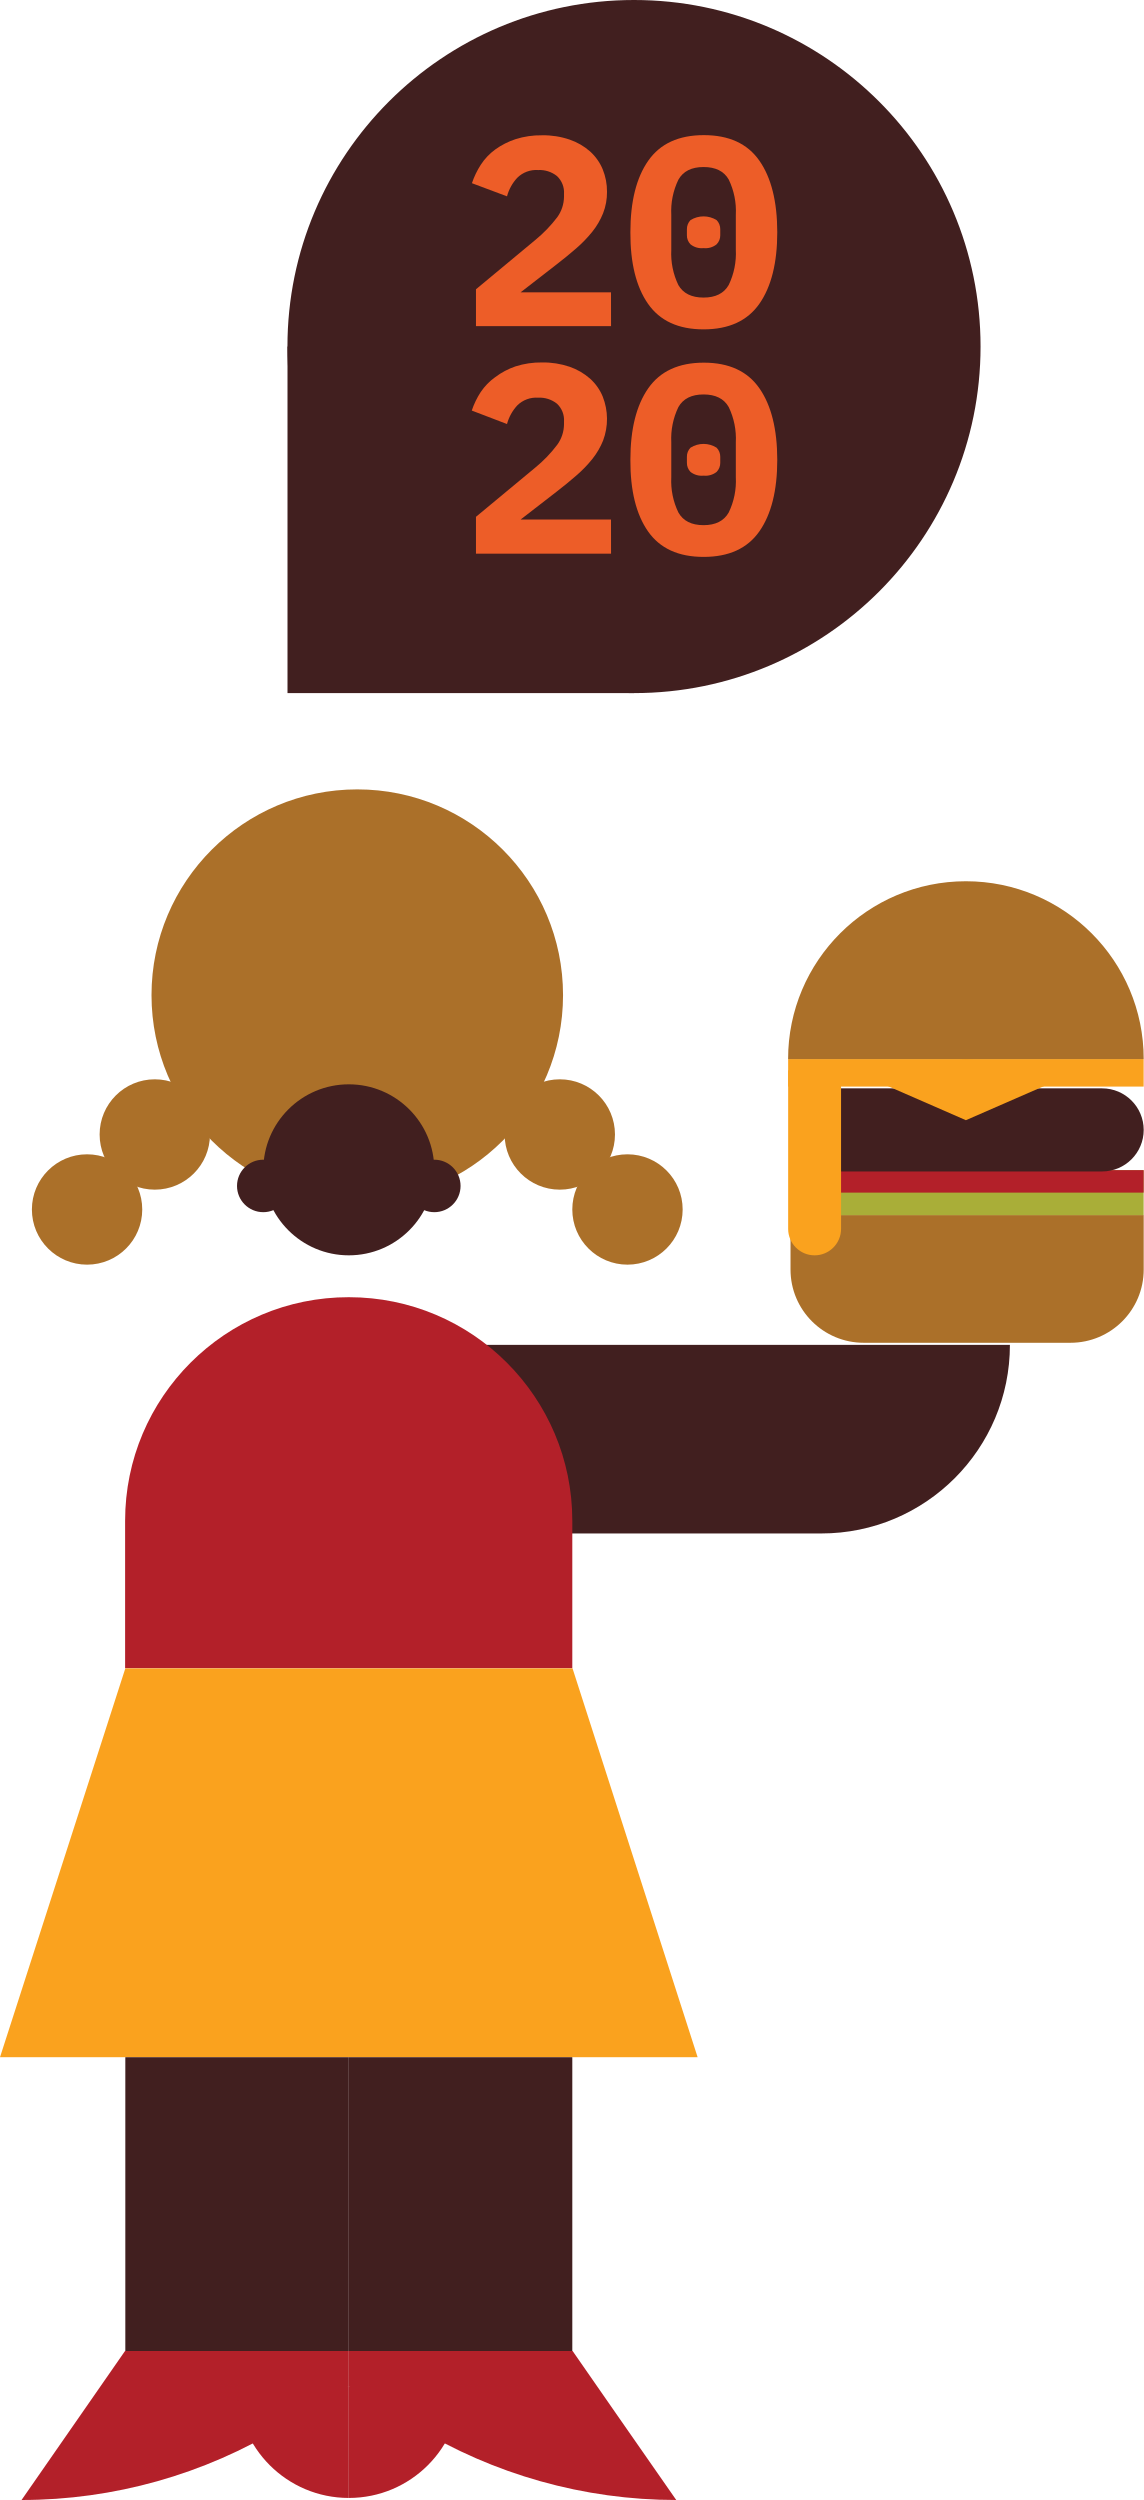
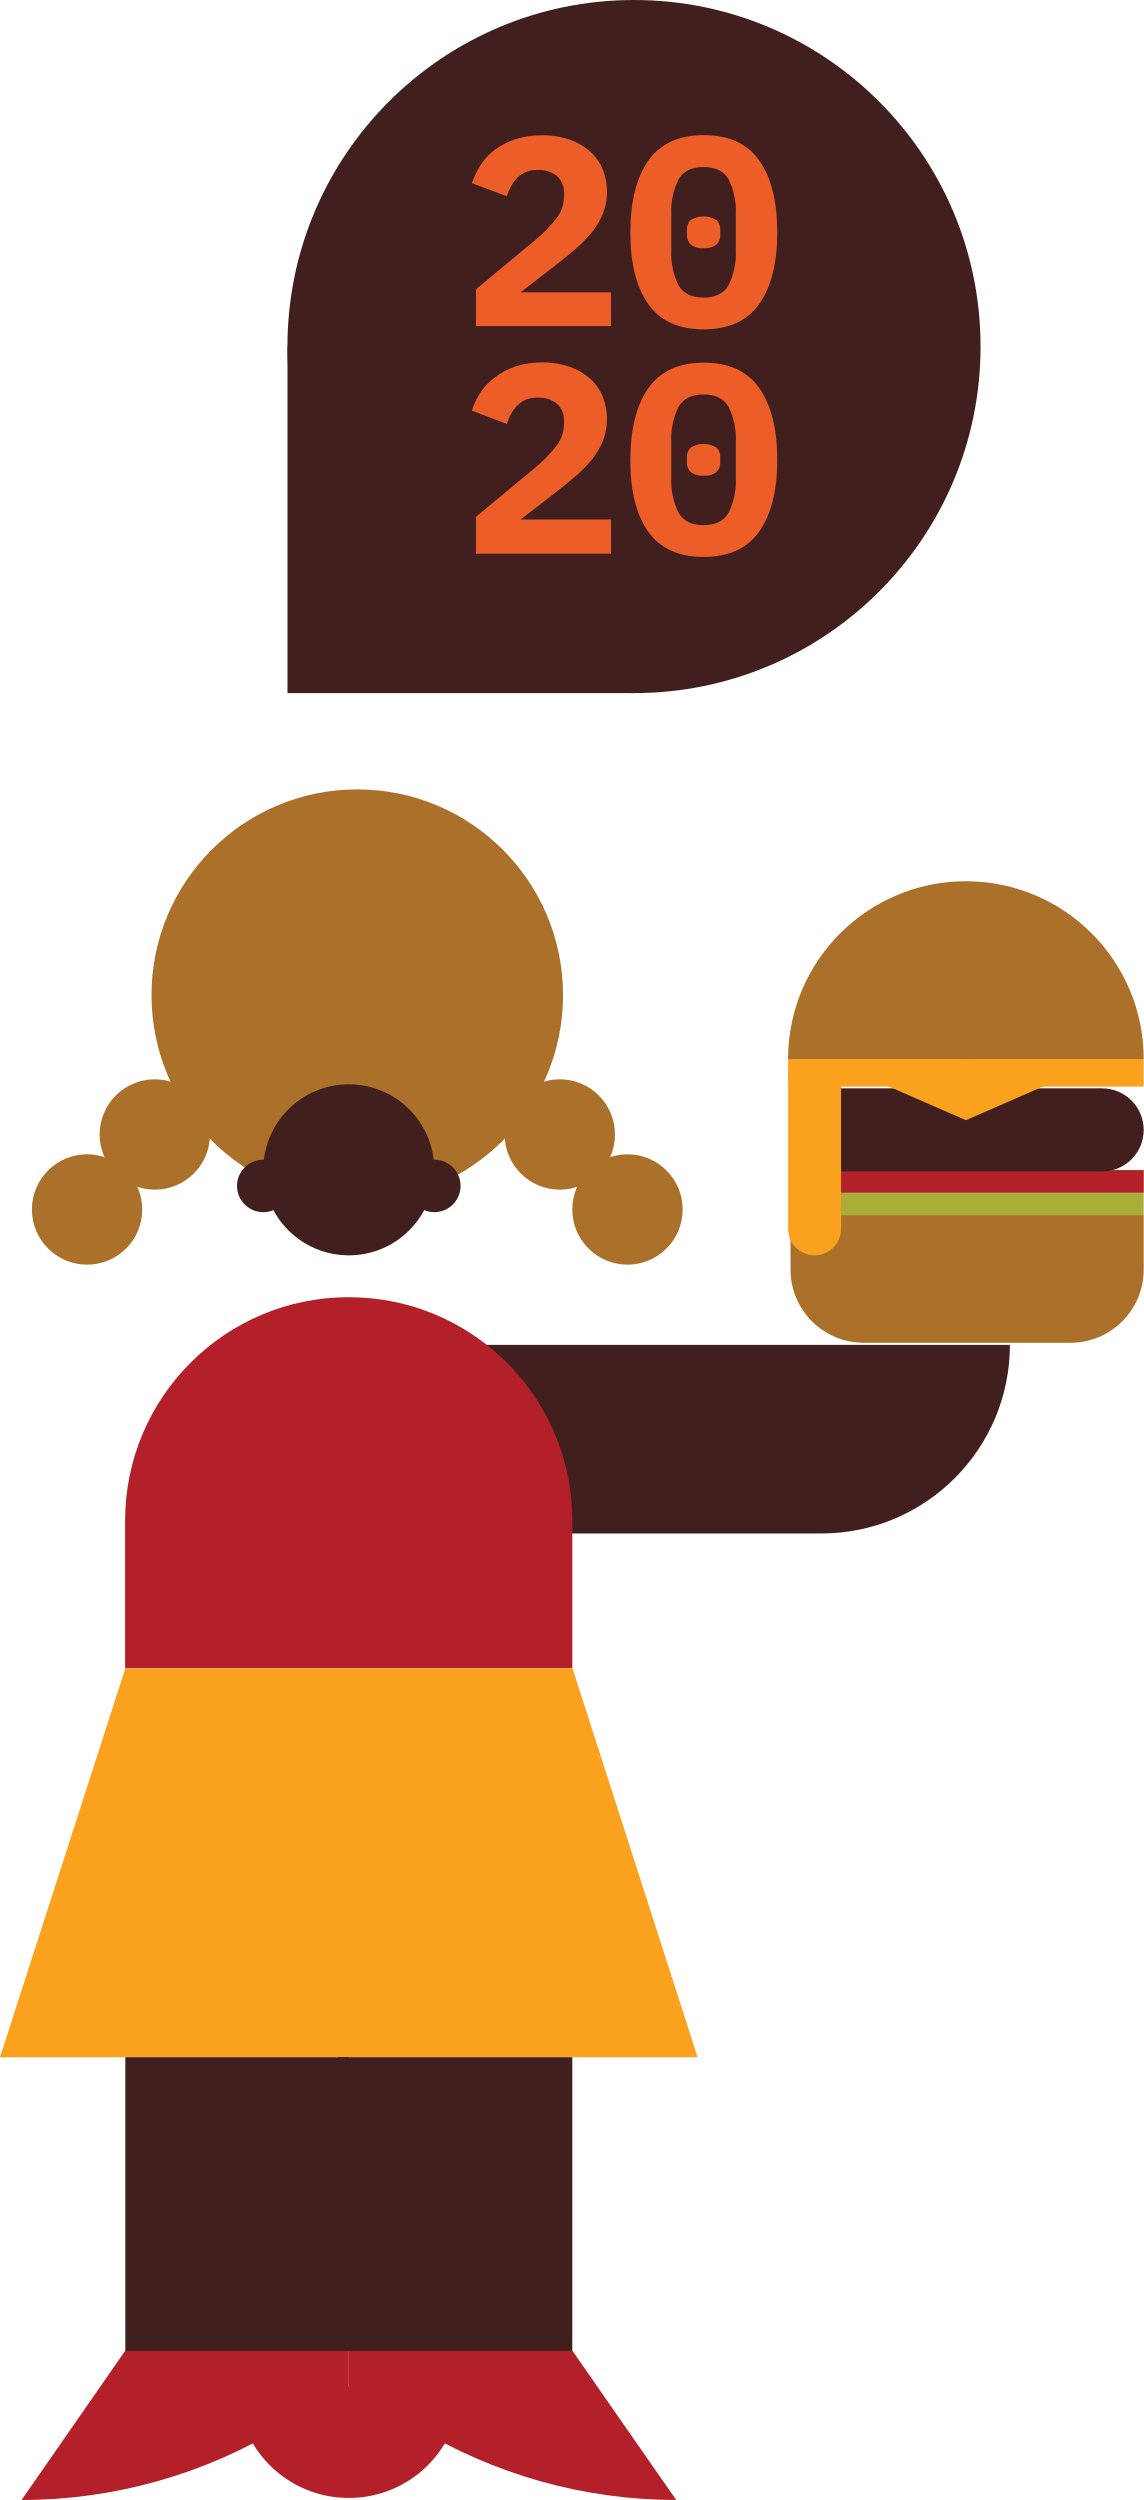
<svg xmlns="http://www.w3.org/2000/svg" viewBox="0 0 212.27 464">
  <defs>
    <style>.cls-1{fill:#411f1f;}.cls-2{isolation:isolate;}.cls-3{fill:#ed5d28;}.cls-4{fill:#ab7029;}.cls-5{fill:#b32029;}.cls-6{fill:#faa21e;}.cls-7{fill:#a9ae38;}</style>
  </defs>
  <g id="Layer_2" data-name="Layer 2">
    <g id="website_artwork" data-name="website artwork">
      <g id="Group_28" data-name="Group 28">
        <g id="Group_8" data-name="Group 8">
          <circle id="Ellipse_10" data-name="Ellipse 10" class="cls-1" cx="117.67" cy="64.32" r="64.32" />
          <rect id="Rectangle_34" data-name="Rectangle 34" class="cls-1" x="53.36" y="64.32" width="64.32" height="64.32" />
          <g id="_20_20" data-name=" 20 20" class="cls-2">
            <g class="cls-2">
              <path class="cls-3" d="M113.41,60.53H88.34V53.69l11-9.14a24.93,24.93,0,0,0,4.09-4.24,6.59,6.59,0,0,0,1.25-3.8V36a4.18,4.18,0,0,0-1.3-3.32,5.16,5.16,0,0,0-3.5-1.12A5,5,0,0,0,96,33a8.13,8.13,0,0,0-1.9,3.44L87.59,34a15.24,15.24,0,0,1,1.65-3.43,10.82,10.82,0,0,1,2.67-2.82,13.78,13.78,0,0,1,3.77-1.92,15.53,15.53,0,0,1,4.94-.72,15,15,0,0,1,5.1.8,11.17,11.17,0,0,1,3.79,2.19,9.24,9.24,0,0,1,2.35,3.32,10.83,10.83,0,0,1,.8,4.17,10.62,10.62,0,0,1-.73,4,13.4,13.4,0,0,1-2,3.42,23.51,23.51,0,0,1-3,3.1q-1.72,1.5-3.67,3l-6.64,5.15h16.78Z" />
              <path class="cls-3" d="M130.58,61.13q-7,0-10.31-4.75T117,43.1q0-8.54,3.32-13.28t10.31-4.74q7,0,10.31,4.74t3.32,13.28q0,8.53-3.32,13.28T130.58,61.13Zm0-5.9q3.34,0,4.67-2.34a13.48,13.48,0,0,0,1.32-6.54V39.86a13.42,13.42,0,0,0-1.32-6.54Q133.93,31,130.58,31c-2.23,0-3.78.78-4.67,2.35a13.42,13.42,0,0,0-1.32,6.54v6.49a13.48,13.48,0,0,0,1.32,6.54C126.8,54.45,128.35,55.23,130.58,55.23Zm0-9.18a3.3,3.3,0,0,1-2.42-.7,2.35,2.35,0,0,1-.67-1.7v-1.1a2.37,2.37,0,0,1,.67-1.7,4.59,4.59,0,0,1,4.84,0,2.38,2.38,0,0,1,.68,1.7v1.1a2.36,2.36,0,0,1-.68,1.7A3.29,3.29,0,0,1,130.58,46.05Z" />
            </g>
            <g class="cls-2">
              <path class="cls-3" d="M113.41,102.76H88.34V95.92l11-9.13a24.56,24.56,0,0,0,4.09-4.25,6.56,6.56,0,0,0,1.25-3.79v-.5a4.16,4.16,0,0,0-1.3-3.32,5.16,5.16,0,0,0-3.5-1.12A5,5,0,0,0,96,75.25a8.22,8.22,0,0,0-1.9,3.45l-6.54-2.5a15,15,0,0,1,1.65-3.42A10.82,10.82,0,0,1,91.91,70,13.51,13.51,0,0,1,95.68,68a15.52,15.52,0,0,1,4.94-.73,15.25,15.25,0,0,1,5.1.8,11.36,11.36,0,0,1,3.79,2.2,9.15,9.15,0,0,1,2.35,3.32,11.35,11.35,0,0,1,.07,8.19,13.75,13.75,0,0,1-2,3.42,23.45,23.45,0,0,1-3,3.09q-1.72,1.5-3.67,3l-6.64,5.14h16.78Z" />
              <path class="cls-3" d="M130.58,103.36q-7,0-10.31-4.74T117,85.34q0-8.53,3.32-13.28t10.31-4.75q7,0,10.31,4.75t3.32,13.28q0,8.53-3.32,13.28T130.58,103.36Zm0-5.89q3.34,0,4.67-2.35a13.42,13.42,0,0,0,1.32-6.54V82.09a13.48,13.48,0,0,0-1.32-6.54q-1.32-2.34-4.67-2.34c-2.23,0-3.78.78-4.67,2.34a13.48,13.48,0,0,0-1.32,6.54v6.49a13.42,13.42,0,0,0,1.32,6.54C126.8,96.69,128.35,97.47,130.58,97.47Zm0-9.19a3.35,3.35,0,0,1-2.42-.69,2.37,2.37,0,0,1-.67-1.7v-1.1a2.35,2.35,0,0,1,.67-1.7,4.53,4.53,0,0,1,4.84,0,2.36,2.36,0,0,1,.68,1.7v1.1a2.38,2.38,0,0,1-.68,1.7A3.33,3.33,0,0,1,130.58,88.28Z" />
            </g>
          </g>
        </g>
        <g id="Group_16" data-name="Group 16">
          <path id="Rectangle_87" data-name="Rectangle 87" class="cls-1" d="M84.32,249.61H187.44a35,35,0,0,1-35,35H84.32v-35Z" />
          <circle id="Ellipse_15" data-name="Ellipse 15" class="cls-4" cx="66.31" cy="184.7" r="38.19" />
          <path id="Rectangle_88" data-name="Rectangle 88" class="cls-5" d="M64.74,240.76h0a41.48,41.48,0,0,1,41.48,41.48h0v27.39h-83V282.25A41.49,41.49,0,0,1,64.74,240.76Z" />
          <path id="Path_249" data-name="Path 249" class="cls-6" d="M129.48,381.82H0l23.26-72.17h83Z" />
          <rect id="Rectangle_89" data-name="Rectangle 89" class="cls-1" x="23.26" y="381.82" width="41.48" height="54.54" />
-           <rect id="Rectangle_90" data-name="Rectangle 90" class="cls-1" x="64.74" y="381.82" width="41.48" height="54.54" />
+           <rect id="Rectangle_90" data-name="Rectangle 90" class="cls-1" x="62.74" y="381.82" width="43.48" height="54.54" />
          <path id="Path_250" data-name="Path 250" class="cls-5" d="M64.74,436.35v6.53l-12.25,7.48A93.12,93.12,0,0,1,4,464H4L15.2,447.87l8-11.52Z" />
          <path id="Rectangle_91" data-name="Rectangle 91" class="cls-5" d="M44,442.88H64.74v20.74h0A20.73,20.73,0,0,1,44,442.88Z" />
          <path id="Path_251" data-name="Path 251" class="cls-5" d="M64.74,436.35v6.53L77,450.36A93.12,93.12,0,0,0,125.51,464h0l-11.23-16.13-8-11.52Z" />
-           <path id="Rectangle_92" data-name="Rectangle 92" class="cls-5" d="M64.74,463.62h0V442.88H85.48A20.73,20.73,0,0,1,64.74,463.62Z" />
+           <path id="Rectangle_92" data-name="Rectangle 92" class="cls-5" d="M64.74,463.62h0l-10-20.74H85.48A20.73,20.73,0,0,1,64.74,463.62Z" />
          <circle id="Ellipse_16" data-name="Ellipse 16" class="cls-1" cx="64.74" cy="217.12" r="15.87" />
          <circle id="Ellipse_17" data-name="Ellipse 17" class="cls-4" cx="103.9" cy="210.56" r="10.24" />
          <circle id="Ellipse_18" data-name="Ellipse 18" class="cls-4" cx="116.46" cy="224.48" r="10.24" />
          <circle id="Ellipse_19" data-name="Ellipse 19" class="cls-4" cx="28.73" cy="210.56" r="10.24" />
          <circle id="Ellipse_20" data-name="Ellipse 20" class="cls-4" cx="16.16" cy="224.48" r="10.24" />
          <g id="Group_15" data-name="Group 15">
            <path id="Rectangle_93" data-name="Rectangle 93" class="cls-4" d="M146.72,225.52h65.55v10.11a13.59,13.59,0,0,1-13.59,13.59H160.32a13.59,13.59,0,0,1-13.6-13.59V225.52Z" />
            <rect id="Rectangle_94" data-name="Rectangle 94" class="cls-7" x="146.72" y="217.18" width="65.54" height="8.35" />
            <rect id="Rectangle_95" data-name="Rectangle 95" class="cls-5" x="146.72" y="217.18" width="65.54" height="4.17" />
            <path id="Rectangle_96" data-name="Rectangle 96" class="cls-1" d="M154.44,202h50.12a7.72,7.72,0,0,1,7.71,7.71h0a7.71,7.71,0,0,1-7.71,7.71H154.44a7.72,7.72,0,0,1-7.72-7.71h0A7.72,7.72,0,0,1,154.44,202Z" />
            <rect id="Rectangle_97" data-name="Rectangle 97" class="cls-6" x="146.28" y="196.56" width="65.98" height="5.11" />
            <path id="Path_252" data-name="Path 252" class="cls-6" d="M199.43,199.11l-20.16-2.56-20.15,2.56,20.15,8.8Z" />
            <path id="Path_253" data-name="Path 253" class="cls-4" d="M212.27,196.56a33,33,0,1,0-66,0Z" />
          </g>
          <circle id="Ellipse_21" data-name="Ellipse 21" class="cls-1" cx="80.61" cy="220.11" r="4.87" />
          <circle id="Ellipse_22" data-name="Ellipse 22" class="cls-1" cx="48.86" cy="220.11" r="4.87" />
          <path id="Rectangle_98" data-name="Rectangle 98" class="cls-6" d="M146.28,198.66h9.82v29.42a4.91,4.91,0,0,1-4.91,4.91h0a4.91,4.91,0,0,1-4.91-4.91V198.66Z" />
        </g>
      </g>
    </g>
  </g>
</svg>
